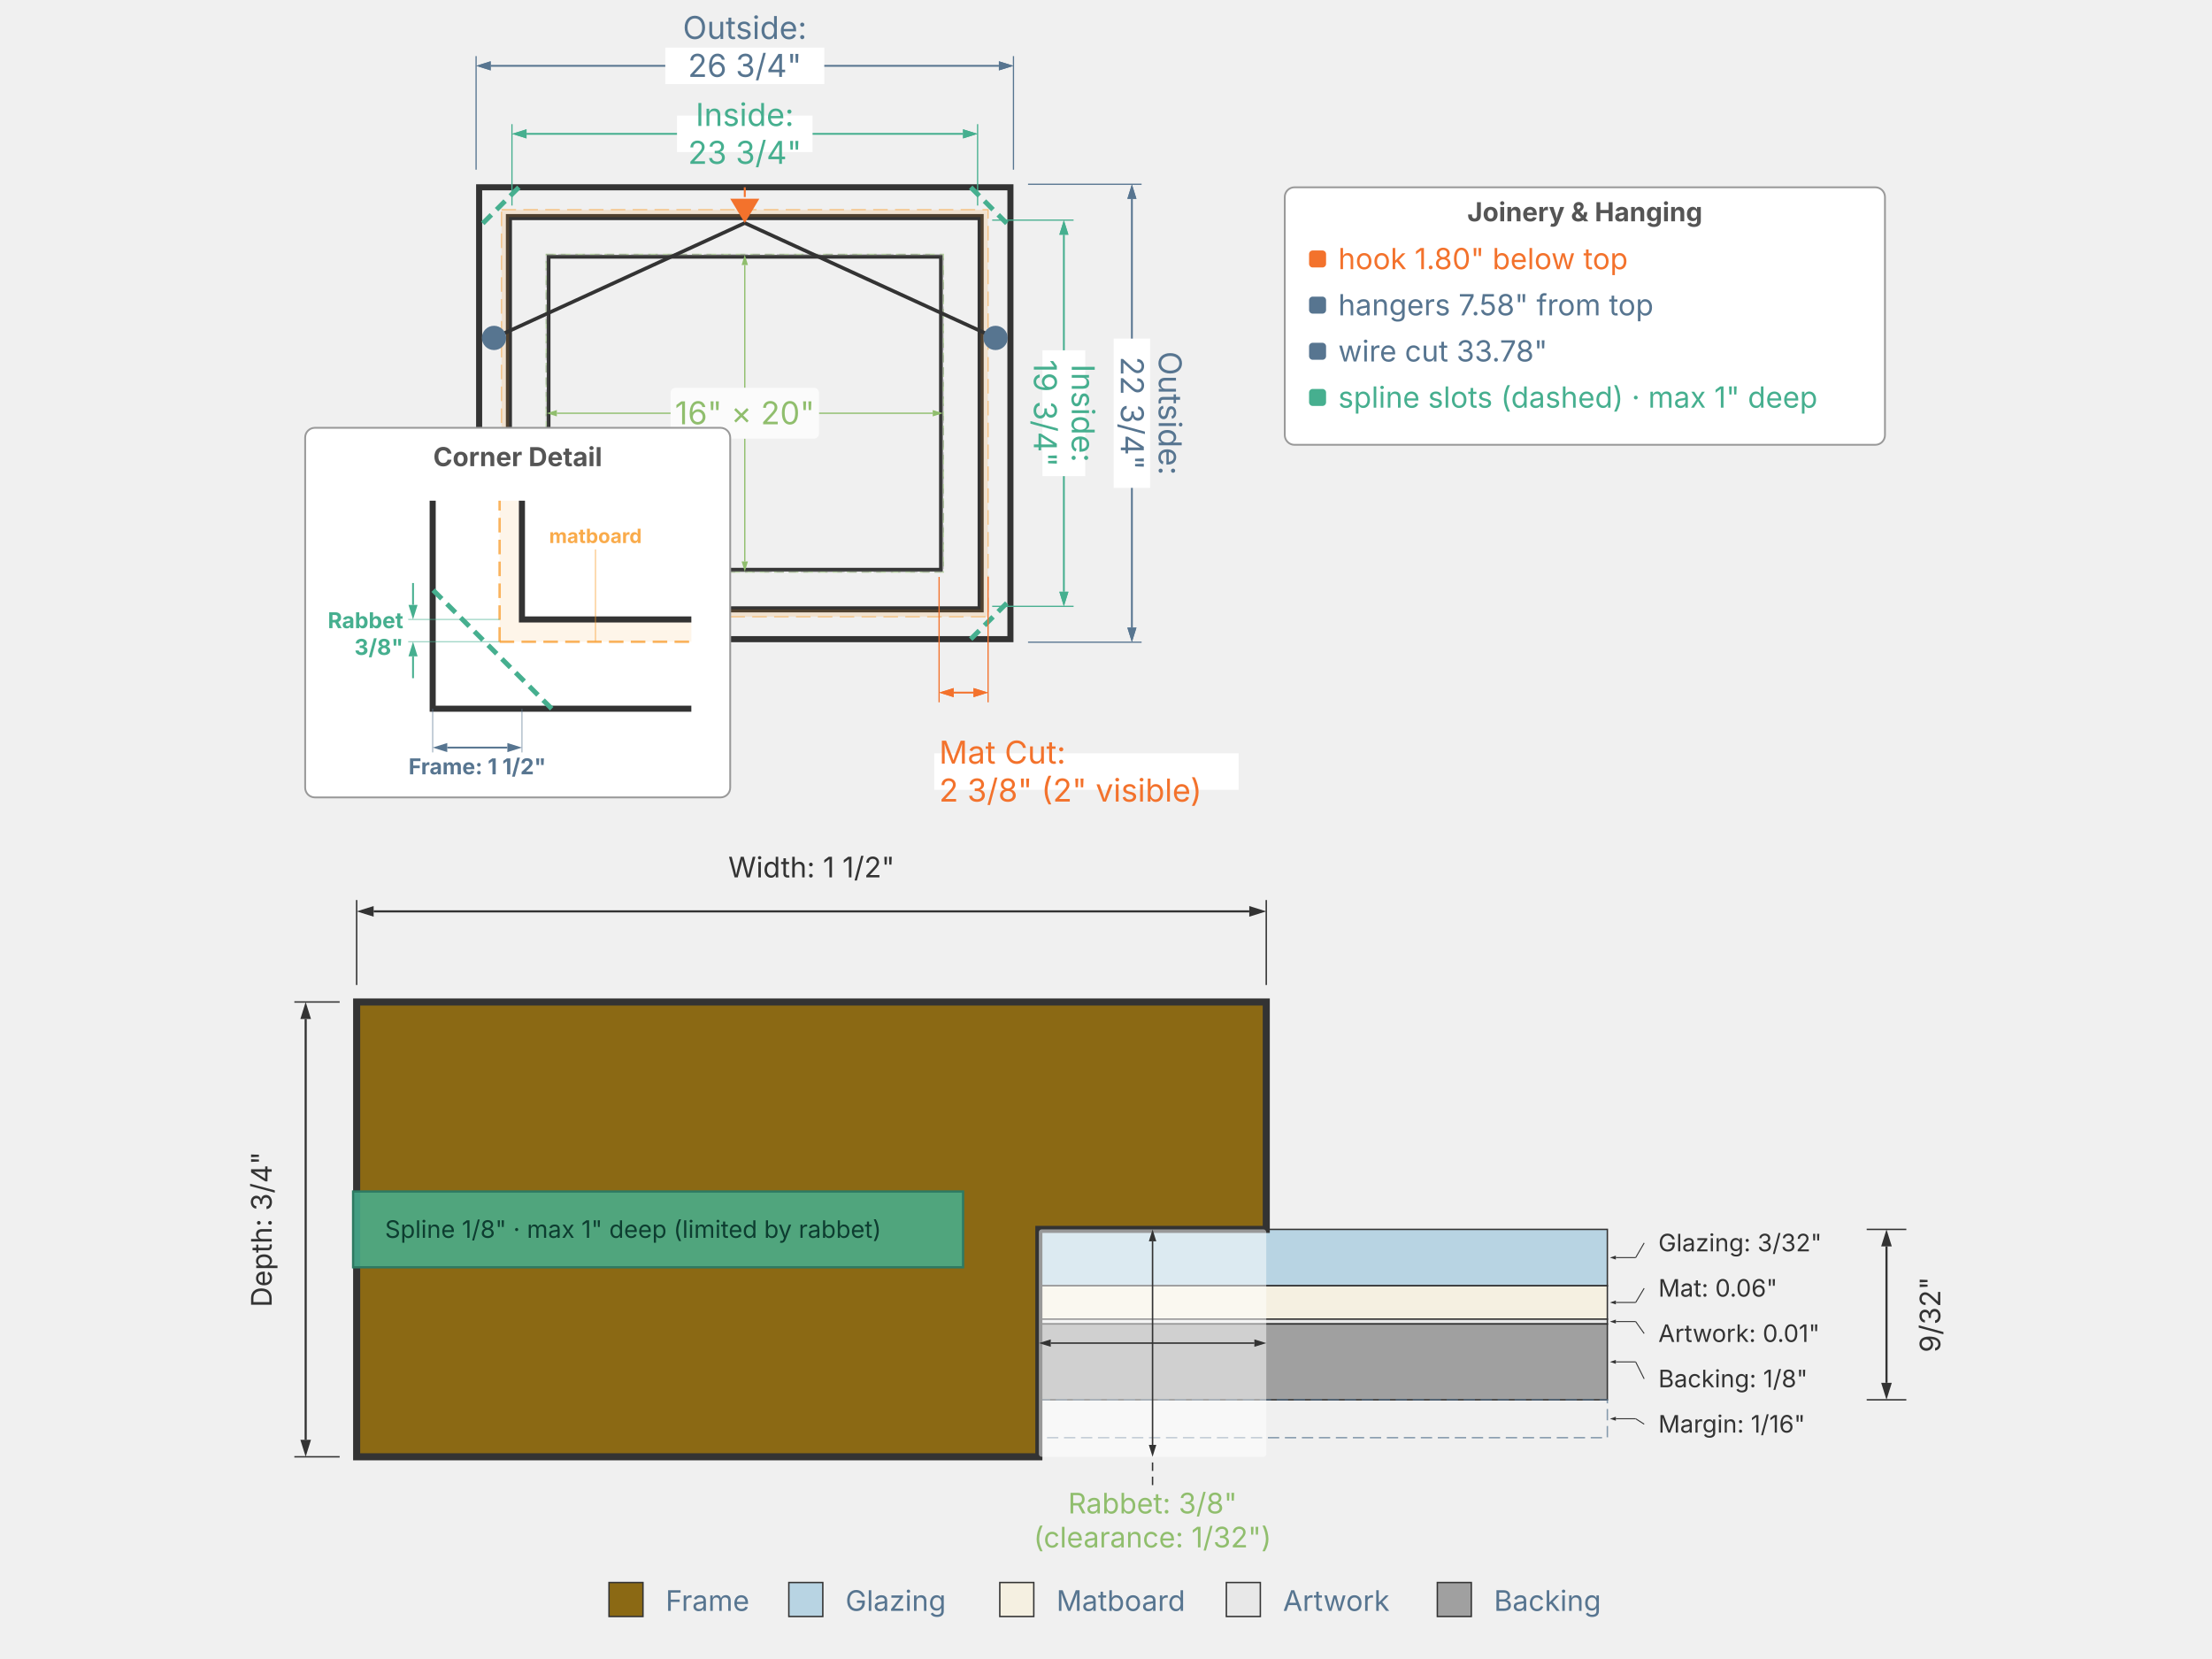
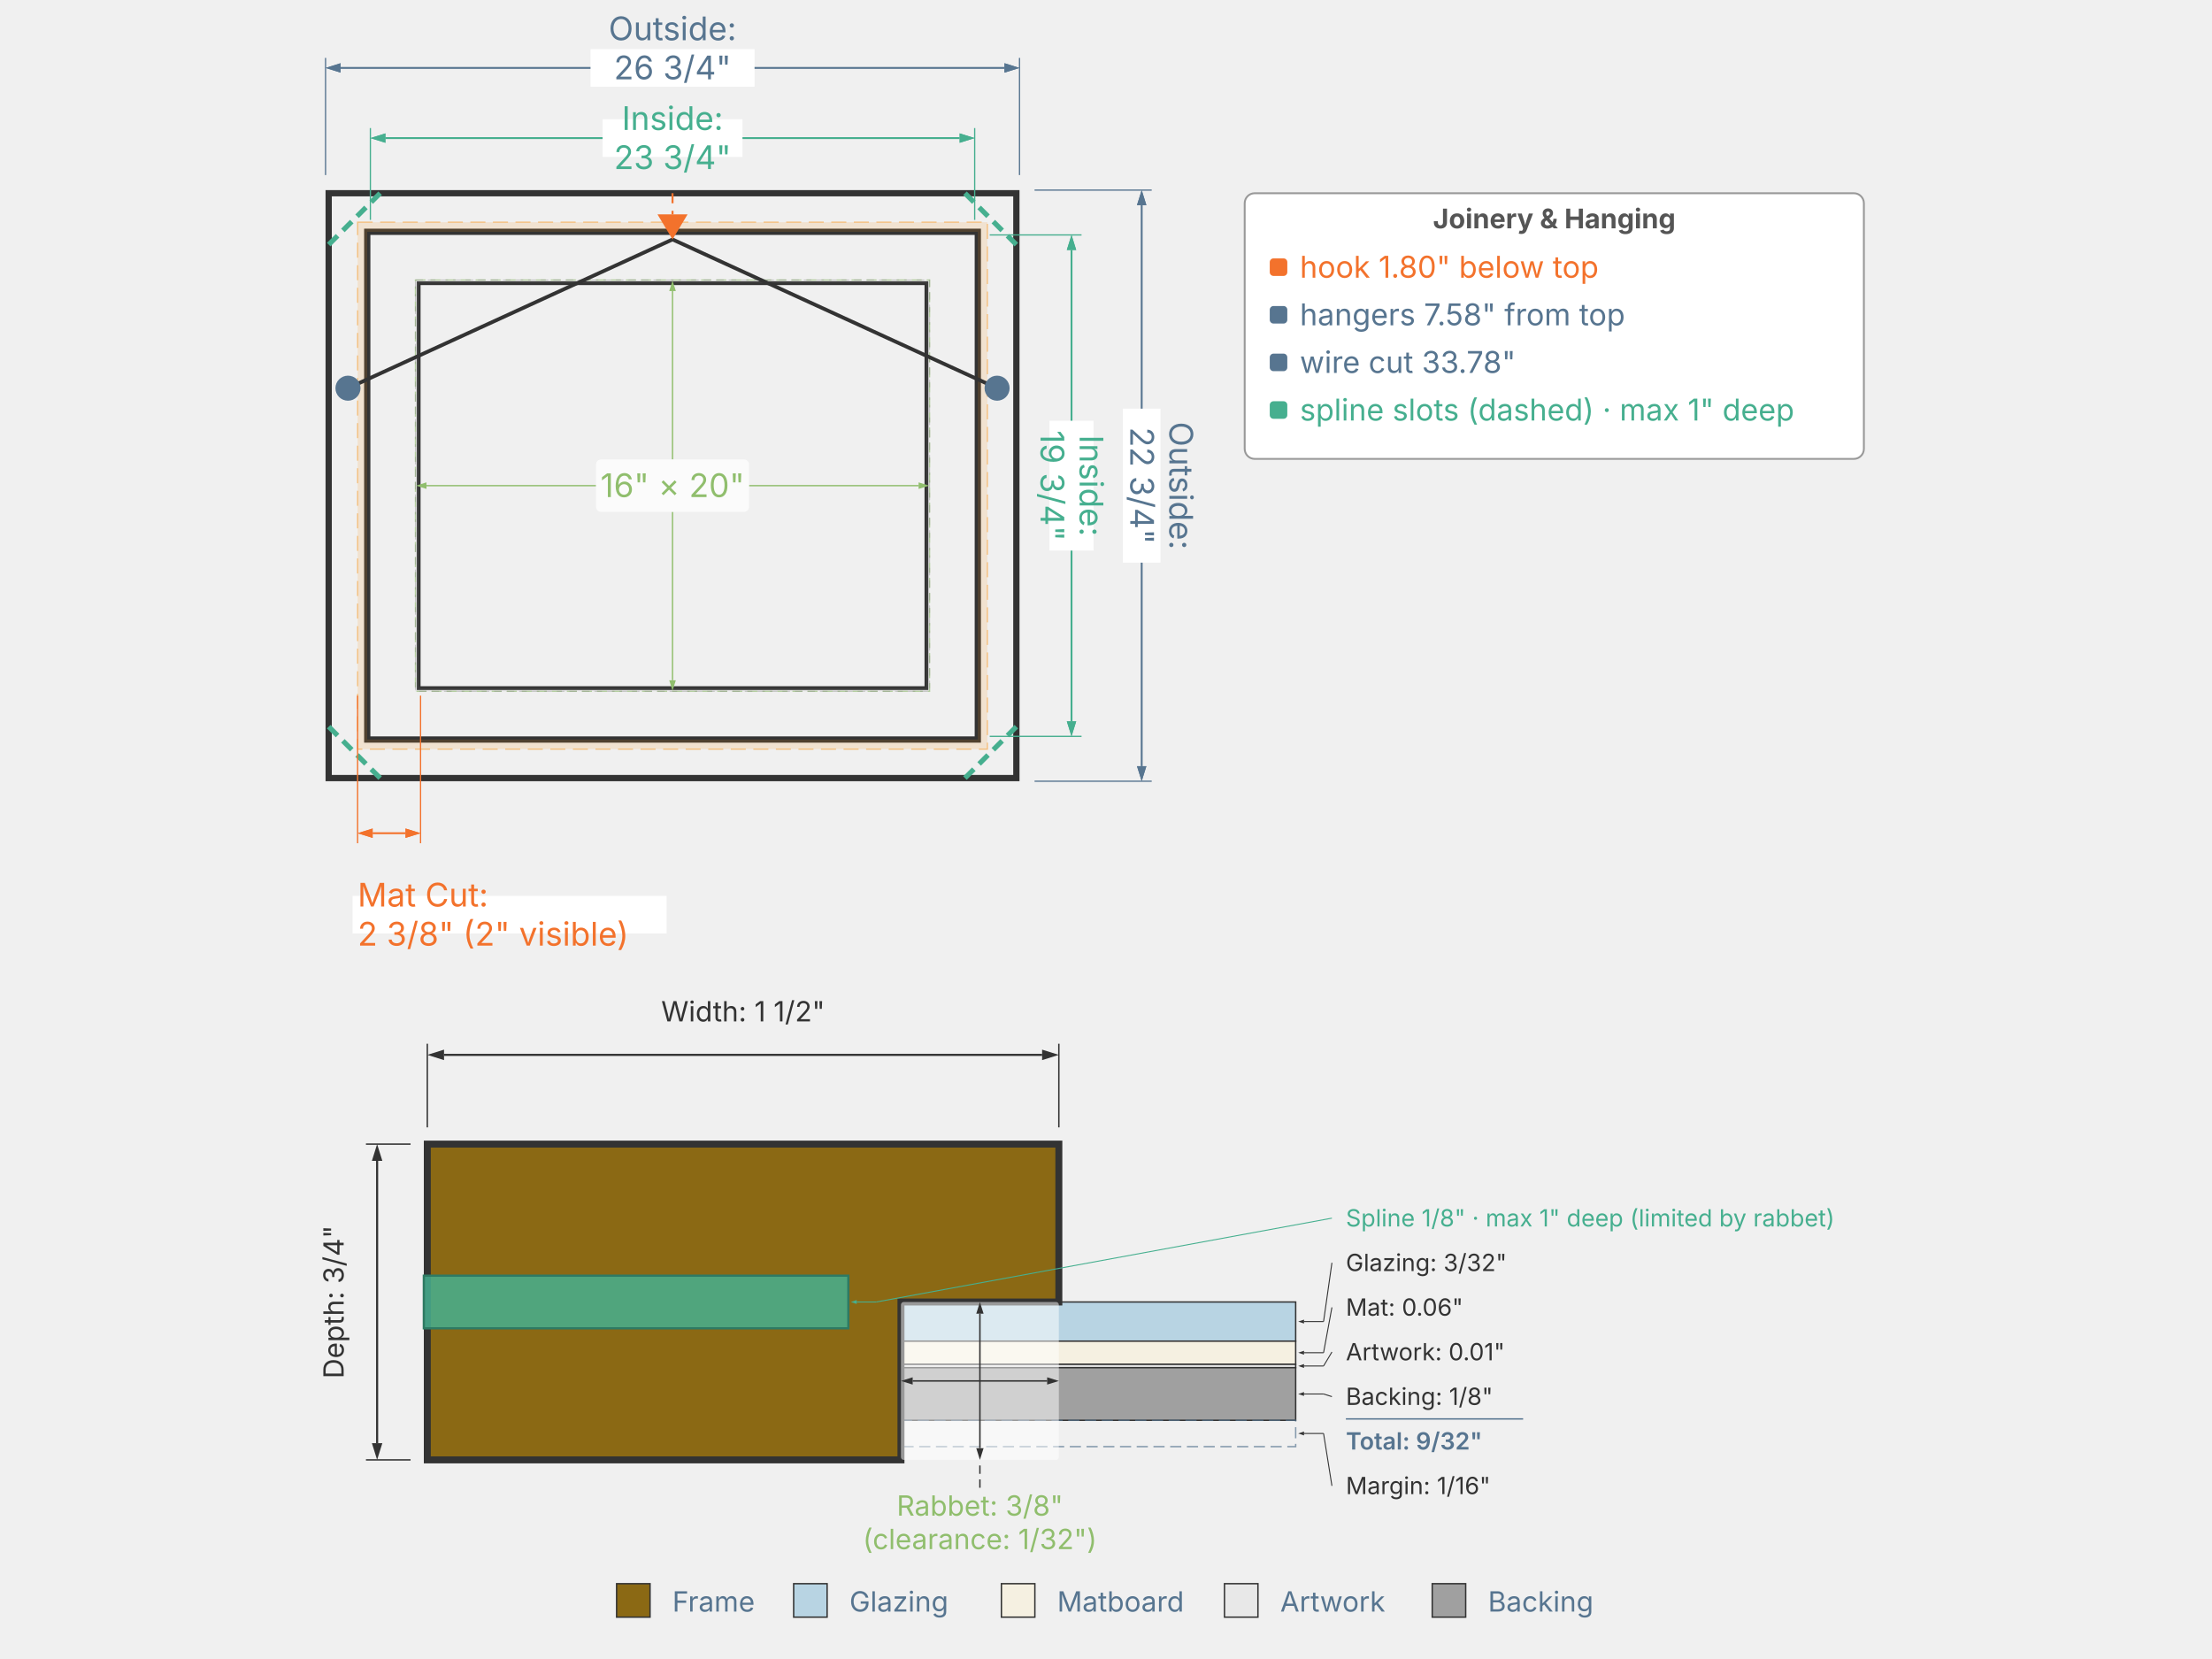
<svg xmlns="http://www.w3.org/2000/svg" viewBox="0 0 800.00 600.00">
-   <g id="plan-view" transform="translate(-82.08, 5.36) scale(0.8786)">
+   <g id="plan-view" transform="translate(-119.33, 5.53) scale(0.9064)">
    <g id="geometry">
-       <rect x="290.65" y="71.00" width="218.70" height="186.00" stroke="#333333" stroke-width="2.5" fill="none" />
-       <rect x="302.91" y="83.26" width="194.18" height="161.47" stroke="#333333" stroke-width="2.5" fill="none" />
-       <rect x="319.26" y="99.62" width="161.47" height="128.77" stroke="#333333" stroke-width="1.5" fill="none" />
-       <rect x="318.24" y="98.59" width="163.52" height="130.81" stroke="#90be6d" stroke-width="0.5" stroke-dasharray="4,2" fill="none" opacity="0.6" />
+       <rect x="262.80" y="71.00" width="274.39" height="233.36" stroke="#333333" stroke-width="2.5" fill="none" />
+       <rect x="278.19" y="86.39" width="243.62" height="202.59" stroke="#333333" stroke-width="2.5" fill="none" />
+       <rect x="298.71" y="106.90" width="202.59" height="161.56" stroke="#333333" stroke-width="1.5" fill="none" />
+       <rect x="297.42" y="105.62" width="205.15" height="164.12" stroke="#90be6d" stroke-width="0.5" stroke-dasharray="4,2" fill="none" opacity="0.6" />
    </g>
    <g id="rabbet-overlap">
-       <path d="M299.85,80.20 h200.31 v167.60 h-200.31 Z M302.91,83.26 v161.47 h194.18 v-161.47 Z" fill="#f8961e" fill-opacity="0.15" fill-rule="evenodd" stroke="none" />
+       <path d="M274.34,82.54 h251.31 v210.28 h-251.31 Z M278.19,86.39 v202.59 h243.62 v-202.59 Z" fill="#f8961e" fill-opacity="0.15" fill-rule="evenodd" stroke="none" />
    </g>
    <g id="content-boundary">
-       <rect x="299.85" y="80.20" width="200.31" height="167.60" stroke="#f8961e" stroke-width="0.5" stroke-dasharray="6,3" fill="none" opacity="0.5" />
+       <rect x="274.34" y="82.54" width="251.31" height="210.28" stroke="#f8961e" stroke-width="0.5" stroke-dasharray="6,3" fill="none" opacity="0.5" />
    </g>
    <g id="mat-overlap">
-       <path d="M318.24,98.59 h163.52 v130.81 h-163.52 Z M319.26,99.62 v128.77 h161.47 v-128.77 Z" fill="#888888" fill-opacity="0.12" fill-rule="evenodd" stroke="none" />
-       <rect x="318.24" y="98.59" width="163.52" height="130.81" fill="none" stroke="#888888" stroke-width="0.40" stroke-dasharray="3,2" stroke-opacity="0.4" />
+       <path d="M297.42,105.62 h205.15 v164.12 h-205.15 Z M298.71,106.90 v161.56 h202.59 v-161.56 Z" fill="#888888" fill-opacity="0.12" fill-rule="evenodd" stroke="none" />
+       <rect x="297.42" y="105.62" width="205.15" height="164.12" fill="none" stroke="#888888" stroke-width="0.40" stroke-dasharray="3,2" stroke-opacity="0.4" />
    </g>
    <g id="hanging-hardware">
-       <polyline points="296.78,133.00 400.00,85.70 503.22,133.00" fill="none" stroke="#333333" stroke-width="1.5" />
-       <circle cx="296.78" cy="133.00" r="5" fill="#577590" />
-       <circle cx="503.22" cy="133.00" r="5" fill="#577590" />
-       <path d="M400.00,85.70 l-6,-10 h12 Z" fill="#f3722c" />
-       <line x1="400.00" y1="71.00" x2="400.00" y2="75.70" stroke="#f3722c" stroke-width="0.8" stroke-dasharray="4,3" />
+       <polyline points="270.50,148.79 400.00,89.44 529.50,148.79" fill="none" stroke="#333333" stroke-width="1.5" />
+       <circle cx="270.50" cy="148.79" r="5" fill="#577590" />
+       <circle cx="529.50" cy="148.79" r="5" fill="#577590" />
+       <path d="M400.00,89.44 l-6,-10 h12 Z" fill="#f3722c" />
+       <line x1="400.00" y1="71.00" x2="400.00" y2="79.44" stroke="#f3722c" stroke-width="0.8" stroke-dasharray="4,3" />
    </g>
    <g id="spline-corners">
-       <line x1="307.00" y1="71.00" x2="290.65" y2="87.35" stroke="#46af8f" stroke-width="2" stroke-dasharray="5,3" />
-       <line x1="493.00" y1="71.00" x2="509.35" y2="87.35" stroke="#46af8f" stroke-width="2" stroke-dasharray="5,3" />
-       <line x1="307.00" y1="257.00" x2="290.65" y2="240.65" stroke="#46af8f" stroke-width="2" stroke-dasharray="5,3" />
-       <line x1="493.00" y1="257.00" x2="509.35" y2="240.65" stroke="#46af8f" stroke-width="2" stroke-dasharray="5,3" />
+       <line x1="283.32" y1="71.00" x2="262.80" y2="91.52" stroke="#46af8f" stroke-width="2" stroke-dasharray="5,3" />
+       <line x1="516.68" y1="71.00" x2="537.20" y2="91.52" stroke="#46af8f" stroke-width="2" stroke-dasharray="5,3" />
+       <line x1="283.32" y1="304.36" x2="262.80" y2="283.84" stroke="#46af8f" stroke-width="2" stroke-dasharray="5,3" />
+       <line x1="516.68" y1="304.36" x2="537.20" y2="283.84" stroke="#46af8f" stroke-width="2" stroke-dasharray="5,3" />
    </g>
    <g id="dimensions">
      <g class="dimension">
-         <line x1="304.16" y1="78.51" x2="304.16" y2="45.00" stroke="#46af8f" stroke-width="0.5" />
-         <line x1="495.84" y1="78.51" x2="495.84" y2="45.00" stroke="#46af8f" stroke-width="0.5" />
-         <polygon points="304.16,49.00 310.16,50.88 310.16,47.12" fill="#46af8f" data-arrow="true" />
-         <line x1="310.16" y1="49.00" x2="489.84" y2="49.00" stroke="#46af8f" stroke-width="0.75" />
-         <polygon points="495.84,49.00 489.84,47.12 489.84,50.88" fill="#46af8f" data-arrow="true" />
+         <line x1="279.44" y1="81.64" x2="279.44" y2="45.00" stroke="#46af8f" stroke-width="0.5" />
+         <line x1="520.56" y1="81.64" x2="520.56" y2="45.00" stroke="#46af8f" stroke-width="0.5" />
+         <polygon points="279.44,49.00 285.44,50.88 285.44,47.12" fill="#46af8f" data-arrow="true" />
+         <line x1="285.44" y1="49.00" x2="514.56" y2="49.00" stroke="#46af8f" stroke-width="0.75" />
+         <polygon points="520.56,49.00 514.56,47.12 514.56,50.88" fill="#46af8f" data-arrow="true" />
        <rect x="372.10" y="41.50" width="55.80" height="15.00" fill="#FFFFFF" stroke="none" />
-         <polygon points="304.16,49.00 310.16,50.88 310.16,47.12" fill="#46af8f" data-arrow="true" />
-         <polygon points="495.84,49.00 489.84,47.12 489.84,50.88" fill="#46af8f" data-arrow="true" />
-       </g>
-       <g class="dimension">
-         <line x1="289.40" y1="63.75" x2="289.40" y2="17.00" stroke="#577590" stroke-width="0.5" />
-         <line x1="510.60" y1="63.75" x2="510.60" y2="17.00" stroke="#577590" stroke-width="0.5" />
-         <polygon points="289.40,21.00 295.40,22.88 295.40,19.12" fill="#577590" data-arrow="true" />
-         <line x1="295.40" y1="21.00" x2="504.60" y2="21.00" stroke="#577590" stroke-width="0.75" />
-         <polygon points="510.60,21.00 504.60,19.12 504.60,22.88" fill="#577590" data-arrow="true" />
+         <polygon points="279.44,49.00 285.44,50.88 285.44,47.12" fill="#46af8f" data-arrow="true" />
+         <polygon points="520.56,49.00 514.56,47.12 514.56,50.88" fill="#46af8f" data-arrow="true" />
+       </g>
+       <g class="dimension">
+         <line x1="261.55" y1="63.75" x2="261.55" y2="17.00" stroke="#577590" stroke-width="0.5" />
+         <line x1="538.45" y1="63.75" x2="538.45" y2="17.00" stroke="#577590" stroke-width="0.5" />
+         <polygon points="261.55,21.00 267.55,22.88 267.55,19.12" fill="#577590" data-arrow="true" />
+         <line x1="267.55" y1="21.00" x2="532.45" y2="21.00" stroke="#577590" stroke-width="0.75" />
+         <polygon points="538.45,21.00 532.45,19.12 532.45,22.88" fill="#577590" data-arrow="true" />
        <rect x="367.28" y="13.50" width="65.44" height="15.00" fill="#FFFFFF" stroke="none" />
-         <polygon points="289.40,21.00 295.40,22.88 295.40,19.12" fill="#577590" data-arrow="true" />
-         <polygon points="510.60,21.00 504.60,19.12 504.60,22.88" fill="#577590" data-arrow="true" />
-       </g>
-       <g class="dimension">
-         <line x1="501.84" y1="84.51" x2="535.35" y2="84.51" stroke="#46af8f" stroke-width="0.5" />
-         <line x1="501.84" y1="243.49" x2="535.35" y2="243.49" stroke="#46af8f" stroke-width="0.5" />
-         <polygon points="531.35,84.51 529.48,90.51 533.23,90.51" fill="#46af8f" data-arrow="true" />
-         <line x1="531.35" y1="90.51" x2="531.35" y2="237.49" stroke="#46af8f" stroke-width="0.75" />
-         <polygon points="531.35,243.49 533.23,237.49 529.48,237.49" fill="#46af8f" data-arrow="true" />
-         <rect x="522.55" y="138.10" width="17.60" height="51.80" fill="#FFFFFF" stroke="none" />
-         <polygon points="531.35,84.51 529.48,90.51 533.23,90.51" fill="#46af8f" data-arrow="true" />
-         <polygon points="531.35,243.49 533.23,237.49 529.48,237.49" fill="#46af8f" data-arrow="true" />
-       </g>
-       <g class="dimension">
-         <line x1="516.60" y1="69.75" x2="563.35" y2="69.75" stroke="#577590" stroke-width="0.5" />
-         <line x1="516.60" y1="258.25" x2="563.35" y2="258.25" stroke="#577590" stroke-width="0.5" />
-         <polygon points="559.35,69.75 557.48,75.75 561.23,75.75" fill="#577590" data-arrow="true" />
-         <line x1="559.35" y1="75.75" x2="559.35" y2="252.25" stroke="#577590" stroke-width="0.75" />
-         <polygon points="559.35,258.25 561.23,252.25 557.48,252.25" fill="#577590" data-arrow="true" />
-         <rect x="551.85" y="133.28" width="15.00" height="61.44" fill="#FFFFFF" stroke="none" />
-         <polygon points="559.35,69.75 557.48,75.75 561.23,75.75" fill="#577590" data-arrow="true" />
-         <polygon points="559.35,258.25 561.23,252.25 557.48,252.25" fill="#577590" data-arrow="true" />
+         <polygon points="261.55,21.00 267.55,22.88 267.55,19.12" fill="#577590" data-arrow="true" />
+         <polygon points="538.45,21.00 532.45,19.12 532.45,22.88" fill="#577590" data-arrow="true" />
+       </g>
+       <g class="dimension">
+         <line x1="526.56" y1="87.64" x2="563.20" y2="87.64" stroke="#46af8f" stroke-width="0.5" />
+         <line x1="526.56" y1="287.72" x2="563.20" y2="287.72" stroke="#46af8f" stroke-width="0.5" />
+         <polygon points="559.20,87.64 557.32,93.64 561.07,93.64" fill="#46af8f" data-arrow="true" />
+         <line x1="559.20" y1="93.64" x2="559.20" y2="281.72" stroke="#46af8f" stroke-width="0.75" />
+         <polygon points="559.20,287.72 561.07,281.72 557.32,281.72" fill="#46af8f" data-arrow="true" />
+         <rect x="550.40" y="161.78" width="17.60" height="51.80" fill="#FFFFFF" stroke="none" />
+         <polygon points="559.20,87.64 557.32,93.64 561.07,93.64" fill="#46af8f" data-arrow="true" />
+         <polygon points="559.20,287.72 561.07,281.72 557.32,281.72" fill="#46af8f" data-arrow="true" />
+       </g>
+       <g class="dimension">
+         <line x1="544.45" y1="69.75" x2="591.20" y2="69.75" stroke="#577590" stroke-width="0.5" />
+         <line x1="544.45" y1="305.61" x2="591.20" y2="305.61" stroke="#577590" stroke-width="0.5" />
+         <polygon points="587.20,69.75 585.32,75.75 589.07,75.75" fill="#577590" data-arrow="true" />
+         <line x1="587.20" y1="75.75" x2="587.20" y2="299.61" stroke="#577590" stroke-width="0.75" />
+         <polygon points="587.20,305.61 589.07,299.61 585.32,299.61" fill="#577590" data-arrow="true" />
+         <rect x="579.70" y="156.96" width="15.00" height="61.44" fill="#FFFFFF" stroke="none" />
+         <polygon points="587.20,69.75 585.32,75.75 589.07,75.75" fill="#577590" data-arrow="true" />
+         <polygon points="587.20,305.61 589.07,299.61 585.32,299.61" fill="#577590" data-arrow="true" />
      </g>
      <text transform="translate(400.00, 45.75)" fill="#46af8f" font-family="Inter, system-ui, -apple-system, sans-serif" font-size="13px" text-anchor="middle">Inside:</text>
      <text transform="translate(400.00, 61.35)" fill="#46af8f" font-family="Inter, system-ui, -apple-system, sans-serif" font-size="13px" text-anchor="middle">23 3/4"</text>
      <text transform="translate(400.00, 9.95)" fill="#577590" font-family="Inter, system-ui, -apple-system, sans-serif" font-size="13px" text-anchor="middle">Outside:</text>
      <text transform="translate(400.00, 25.55)" fill="#577590" font-family="Inter, system-ui, -apple-system, sans-serif" font-size="13px" text-anchor="middle">26 3/4"</text>
-       <text transform="rotate(90 539.15 164.00)" x="539.15" y="168.55" fill="#46af8f" font-family="Inter, system-ui, -apple-system, sans-serif" font-size="13px" text-anchor="middle">Inside:</text>
-       <text transform="rotate(90 523.55 164.00)" x="523.55" y="168.55" fill="#46af8f" font-family="Inter, system-ui, -apple-system, sans-serif" font-size="13px" text-anchor="middle">19 3/4"</text>
-       <text transform="rotate(90 574.95 164.00)" x="574.95" y="168.55" fill="#577590" font-family="Inter, system-ui, -apple-system, sans-serif" font-size="13px" text-anchor="middle">Outside:</text>
-       <text transform="rotate(90 559.35 164.00)" x="559.35" y="168.55" fill="#577590" font-family="Inter, system-ui, -apple-system, sans-serif" font-size="13px" text-anchor="middle">22 3/4"</text>
+       <text transform="rotate(90 567.00 187.68)" x="567.00" y="192.23" fill="#46af8f" font-family="Inter, system-ui, -apple-system, sans-serif" font-size="13px" text-anchor="middle">Inside:</text>
+       <text transform="rotate(90 551.40 187.68)" x="551.40" y="192.23" fill="#46af8f" font-family="Inter, system-ui, -apple-system, sans-serif" font-size="13px" text-anchor="middle">19 3/4"</text>
+       <text transform="rotate(90 602.80 187.68)" x="602.80" y="192.23" fill="#577590" font-family="Inter, system-ui, -apple-system, sans-serif" font-size="13px" text-anchor="middle">Outside:</text>
+       <text transform="rotate(90 587.20 187.68)" x="587.20" y="192.23" fill="#577590" font-family="Inter, system-ui, -apple-system, sans-serif" font-size="13px" text-anchor="middle">22 3/4"</text>
    </g>
    <g id="artwork-indicator">
-       <polygon points="318.44,164.00 322.64,165.31 322.64,162.69" fill="#90be6d" data-arrow="true" />
-       <line x1="322.64" y1="164.00" x2="369.48" y2="164.00" stroke="#90be6d" stroke-width="0.525" />
-       <line x1="430.52" y1="164.00" x2="477.36" y2="164.00" stroke="#90be6d" stroke-width="0.525" />
-       <polygon points="481.56,164.00 477.36,162.69 477.36,165.31" fill="#90be6d" data-arrow="true" />
-       <polygon points="400.00,98.79 398.69,102.99 401.31,102.99" fill="#90be6d" data-arrow="true" />
-       <line x1="400.00" y1="102.99" x2="400.00" y2="153.55" stroke="#90be6d" stroke-width="0.525" />
-       <line x1="400.00" y1="174.45" x2="400.00" y2="225.01" stroke="#90be6d" stroke-width="0.525" />
-       <polygon points="400.00,229.21 401.31,225.01 398.69,225.01" fill="#90be6d" data-arrow="true" />
-       <rect x="369.48" y="153.55" width="61.04" height="20.90" fill="#FFFFFF" fill-opacity="0.75" stroke="none" rx="2" />
-       <text transform="translate(400.00, 168.55)" fill="#90be6d" font-family="Inter, system-ui, -apple-system, sans-serif" font-size="13.00px" text-anchor="middle">16" × 20"</text>
+       <polygon points="297.62,187.68 301.82,188.99 301.82,186.37" fill="#90be6d" data-arrow="true" />
+       <line x1="301.82" y1="187.68" x2="369.48" y2="187.68" stroke="#90be6d" stroke-width="0.525" />
+       <line x1="430.52" y1="187.68" x2="498.18" y2="187.68" stroke="#90be6d" stroke-width="0.525" />
+       <polygon points="502.38,187.68 498.18,186.37 498.18,188.99" fill="#90be6d" data-arrow="true" />
+       <polygon points="400.00,105.82 398.69,110.02 401.31,110.02" fill="#90be6d" data-arrow="true" />
+       <line x1="400.00" y1="110.02" x2="400.00" y2="177.23" stroke="#90be6d" stroke-width="0.525" />
+       <line x1="400.00" y1="198.13" x2="400.00" y2="265.34" stroke="#90be6d" stroke-width="0.525" />
+       <polygon points="400.00,269.54 401.31,265.34 398.69,265.34" fill="#90be6d" data-arrow="true" />
+       <rect x="369.48" y="177.23" width="61.04" height="20.90" fill="#FFFFFF" fill-opacity="0.75" stroke="none" rx="2" />
+       <text transform="translate(400.00, 192.23)" fill="#90be6d" font-family="Inter, system-ui, -apple-system, sans-serif" font-size="13.00px" text-anchor="middle">16" × 20"</text>
    </g>
    <g id="mat-cut-geom">
      <g class="dimension">
-         <line x1="479.99" y1="231.38" x2="479.99" y2="283.00" stroke="#f3722c" stroke-width="0.5" />
-         <line x1="500.15" y1="231.38" x2="500.15" y2="283.00" stroke="#f3722c" stroke-width="0.5" />
-         <polygon points="479.99,279.00 485.99,280.88 485.99,277.12" fill="#f3722c" data-arrow="true" />
-         <line x1="485.99" y1="279.00" x2="494.15" y2="279.00" stroke="#f3722c" stroke-width="0.75" />
-         <polygon points="500.15,279.00 494.15,277.12 494.15,280.88" fill="#f3722c" data-arrow="true" />
-         <rect x="477.99" y="304.00" width="125.30" height="15.00" fill="#FFFFFF" stroke="none" />
-         <polygon points="479.99,279.00 485.99,280.88 485.99,277.12" fill="#f3722c" data-arrow="true" />
-         <polygon points="500.15,279.00 494.15,277.12 494.15,280.88" fill="#f3722c" data-arrow="true" />
-       </g>
-     </g>
-     <g id="corner-detail">
-       <defs>
-         <clipPath id="corner-detail-clip">
-           <rect x="223.04" y="194.00" width="166.96" height="124.14" />
-         </clipPath>
-       </defs>
-       <rect x="219.04" y="170.00" width="174.96" height="152.14" fill="#FFFFFF" stroke="#999" stroke-width="0.75" rx="4" />
-       <text transform="translate(306.52, 185.80)" fill="#555" font-family="Inter, system-ui, -apple-system, sans-serif" font-size="10.8" font-weight="bold" text-anchor="middle">Corner Detail</text>
-       <g clip-path="url(#corner-detail-clip)">
-         <path d="M299.08,200.00 V258.07 H378.00 V248.89 H308.27 V200.00 H299.08 Z" fill="#f8961e" fill-opacity="0.10" stroke="none" />
-         <line x1="299.08" y1="258.07" x2="378.00" y2="258.07" stroke="#f8961e" stroke-width="1" stroke-dasharray="6,3" opacity="0.7" />
-         <line x1="299.08" y1="258.07" x2="299.08" y2="200.00" stroke="#f8961e" stroke-width="1" stroke-dasharray="6,3" opacity="0.7" />
-         <polyline points="271.53,200.00 271.53,285.63 378.00,285.63" fill="none" stroke="#333333" stroke-width="2.5" stroke-linejoin="miter" />
-         <polyline points="308.27,200.00 308.27,248.89 378.00,248.89" fill="none" stroke="#333333" stroke-width="2.5" stroke-linejoin="miter" />
-         <line x1="320.52" y1="285.63" x2="271.53" y2="236.64" stroke="#46af8f" stroke-width="2" stroke-dasharray="5,3" />
-       </g>
-       <defs>
-         <clipPath id="corner-detail-annot-clip">
-           <rect x="221.04" y="172.00" width="170.96" height="148.14" />
-         </clipPath>
-       </defs>
-       <g clip-path="url(#corner-detail-annot-clip)">
-         <line x1="271.53" y1="285.63" x2="271.53" y2="303.63" stroke="#577590" stroke-width="0.5" opacity="0.5" />
-         <line x1="308.27" y1="285.63" x2="308.27" y2="303.63" stroke="#577590" stroke-width="0.5" opacity="0.5" />
-         <polygon points="271.53,301.63 277.53,303.50 277.53,299.75" fill="#577590" data-arrow="true" />
-         <line x1="277.53" y1="301.63" x2="302.27" y2="301.63" stroke="#577590" stroke-width="0.75" />
-         <polygon points="308.27,301.63 302.27,299.75 302.27,303.50" fill="#577590" data-arrow="true" />
-         <text transform="translate(289.90, 312.63)" font-family="Inter, system-ui, -apple-system, sans-serif" font-size="9.0px" fill="#577590" font-weight="bold" text-anchor="middle">Frame: 1 1/2"</text>
-         <line x1="299.08" y1="248.89" x2="261.44" y2="248.89" stroke="#46af8f" stroke-width="0.5" opacity="0.5" />
-         <line x1="299.08" y1="258.07" x2="261.44" y2="258.07" stroke="#46af8f" stroke-width="0.5" opacity="0.5" />
-         <line x1="263.44" y1="233.89" x2="263.44" y2="242.89" stroke="#46af8f" stroke-width="0.75" />
-         <polygon points="263.44,248.89 265.32,242.89 261.57,242.89" fill="#46af8f" data-arrow="true" />
-         <line x1="263.44" y1="273.07" x2="263.44" y2="264.07" stroke="#46af8f" stroke-width="0.75" />
-         <polygon points="263.44,258.07 261.57,264.07 265.32,264.07" fill="#46af8f" data-arrow="true" />
-         <text transform="translate(259.44, 252.48)" font-family="Inter, system-ui, -apple-system, sans-serif" font-size="9.0px" fill="#46af8f" text-anchor="end" font-weight="bold">Rabbet</text>
-         <text transform="translate(259.44, 263.48)" font-family="Inter, system-ui, -apple-system, sans-serif" font-size="9.0px" fill="#46af8f" text-anchor="end" font-weight="bold">3/8"</text>
-         <line x1="338.54" y1="258.07" x2="338.54" y2="218.64" stroke="#f8961e" stroke-width="0.5" opacity="0.5" />
-         <rect x="316.94" y="210.35" width="43.21" height="9.72" fill="#FFFFFF" stroke="none" rx="1" />
-         <text transform="translate(338.54, 217.42)" fill="#f8961e" font-family="Inter, system-ui, -apple-system, sans-serif" font-size="8.1" text-anchor="middle" font-weight="bold" opacity="0.8">matboard</text>
+         <line x1="274.34" y1="271.46" x2="274.34" y2="330.36" stroke="#f3722c" stroke-width="0.5" />
+         <line x1="299.46" y1="271.46" x2="299.46" y2="330.36" stroke="#f3722c" stroke-width="0.5" />
+         <polygon points="274.34,326.36 280.34,328.23 280.34,324.48" fill="#f3722c" data-arrow="true" />
+         <line x1="280.34" y1="326.36" x2="293.46" y2="326.36" stroke="#f3722c" stroke-width="0.75" />
+         <polygon points="299.46,326.36 293.46,324.48 293.46,328.23" fill="#f3722c" data-arrow="true" />
+         <rect x="272.34" y="351.36" width="125.30" height="15.00" fill="#FFFFFF" stroke="none" />
+         <polygon points="274.34,326.36 280.34,328.23 280.34,324.48" fill="#f3722c" data-arrow="true" />
+         <polygon points="299.46,326.36 293.46,324.48 293.46,328.23" fill="#f3722c" data-arrow="true" />
      </g>
    </g>
    <g id="mat-cut-labels">
-       <text transform="translate(479.99, 308.25)" fill="#f3722c" font-family="Inter, system-ui, -apple-system, sans-serif" font-size="13px" text-anchor="start">Mat Cut:</text>
-       <text transform="translate(479.99, 323.85)" fill="#f3722c" font-family="Inter, system-ui, -apple-system, sans-serif" font-size="13px" text-anchor="start">2 3/8" (2" visible)</text>
+       <text transform="translate(274.34, 355.61)" fill="#f3722c" font-family="Inter, system-ui, -apple-system, sans-serif" font-size="13px" text-anchor="start">Mat Cut:</text>
+       <text transform="translate(274.34, 371.21)" fill="#f3722c" font-family="Inter, system-ui, -apple-system, sans-serif" font-size="13px" text-anchor="start">2 3/8" (2" visible)</text>
    </g>
    <g id="overlay-card">
-       <rect x="622.28" y="71.00" width="247.06" height="106.00" fill="#FFFFFF" stroke="#999" stroke-width="0.75" rx="4" />
-       <text transform="translate(745.81, 85.00)" fill="#555" font-family="Inter, system-ui, -apple-system, sans-serif" font-size="10.8" font-weight="bold" text-anchor="middle">Joinery &amp; Hanging</text>
-       <rect x="632.28" y="97.00" width="7" height="7" rx="1.5" fill="#f3722c" />
-       <text transform="translate(644.28, 104.70)" fill="#f3722c" font-family="Inter, system-ui, -apple-system, sans-serif" font-size="12px" text-anchor="start">hook 1.80" below top</text>
-       <rect x="632.28" y="116.00" width="7" height="7" rx="1.5" fill="#577590" />
-       <text transform="translate(644.28, 123.70)" fill="#577590" font-family="Inter, system-ui, -apple-system, sans-serif" font-size="12px" text-anchor="start">hangers 7.58" from top</text>
-       <rect x="632.28" y="135.00" width="7" height="7" rx="1.5" fill="#577590" />
-       <text transform="translate(644.28, 142.70)" fill="#577590" font-family="Inter, system-ui, -apple-system, sans-serif" font-size="12px" text-anchor="start">wire cut 33.78"</text>
-       <rect x="632.28" y="154.00" width="7" height="7" rx="1.5" fill="#46af8f" />
-       <text transform="translate(644.28, 161.70)" fill="#46af8f" font-family="Inter, system-ui, -apple-system, sans-serif" font-size="12px" text-anchor="start">spline slots (dashed) · max 1" deep</text>
+       <rect x="628.30" y="71.00" width="247.06" height="106.00" fill="#FFFFFF" stroke="#999" stroke-width="0.75" rx="4" />
+       <text transform="translate(751.83, 85.00)" fill="#555" font-family="Inter, system-ui, -apple-system, sans-serif" font-size="10.8" font-weight="bold" text-anchor="middle">Joinery &amp; Hanging</text>
+       <rect x="638.30" y="97.00" width="7" height="7" rx="1.5" fill="#f3722c" />
+       <text transform="translate(650.30, 104.70)" fill="#f3722c" font-family="Inter, system-ui, -apple-system, sans-serif" font-size="12px" text-anchor="start">hook 1.80" below top</text>
+       <rect x="638.30" y="116.00" width="7" height="7" rx="1.5" fill="#577590" />
+       <text transform="translate(650.30, 123.70)" fill="#577590" font-family="Inter, system-ui, -apple-system, sans-serif" font-size="12px" text-anchor="start">hangers 7.58" from top</text>
+       <rect x="638.30" y="135.00" width="7" height="7" rx="1.5" fill="#577590" />
+       <text transform="translate(650.30, 142.70)" fill="#577590" font-family="Inter, system-ui, -apple-system, sans-serif" font-size="12px" text-anchor="start">wire cut 33.78"</text>
+       <rect x="638.30" y="154.00" width="7" height="7" rx="1.5" fill="#46af8f" />
+       <text transform="translate(650.30, 161.70)" fill="#46af8f" font-family="Inter, system-ui, -apple-system, sans-serif" font-size="12px" text-anchor="start">spline slots (dashed) · max 1" deep</text>
    </g>
  </g>
-   <g id="section-view" transform="translate(-9.68, 310.15) scale(1.0242)">
-     <g id="section-content" transform="translate(2.50, 0)">
+   <g id="section-view" transform="translate(-3.41, 362.35) scale(1.0085)">
+     <g id="section-content" transform="translate(-64.39, 0)">
      <g id="section-geometry">
-         <rect x="373.79" y="131.30" width="200.75" height="19.91" stroke="#333333" stroke-width="0.5" fill="#B8D4E3" />
-         <rect x="373.79" y="151.21" width="200.75" height="11.78" stroke="#333333" stroke-width="0.5" fill="#F5F0E1" />
-         <rect x="373.79" y="162.99" width="200.75" height="1.71" stroke="#333333" stroke-width="0.5" fill="#E8E8E8" />
-         <rect x="373.79" y="164.70" width="200.75" height="26.77" stroke="#333333" stroke-width="0.5" fill="#A0A0A0" />
-         <rect x="373.79" y="191.47" width="200.75" height="13.38" stroke="#577590" stroke-width="0.5" stroke-dasharray="4,2" fill="none" opacity="0.7" />
-         <polygon points="132.89,51.00 454.09,51.00 454.09,131.30 373.79,131.30 373.79,211.60 132.89,211.60" stroke="#333333" stroke-width="2.5" fill="#8B6914" />
+         <rect x="390.87" y="107.62" width="141.55" height="14.04" stroke="#333333" stroke-width="0.5" fill="#B8D4E3" />
+         <rect x="390.87" y="121.66" width="141.55" height="8.30" stroke="#333333" stroke-width="0.5" fill="#F5F0E1" />
+         <rect x="390.87" y="129.97" width="141.55" height="1.21" stroke="#333333" stroke-width="0.5" fill="#E8E8E8" />
+         <rect x="390.87" y="131.17" width="141.55" height="18.87" stroke="#333333" stroke-width="0.5" fill="#A0A0A0" />
+         <rect x="390.87" y="150.05" width="141.55" height="9.44" stroke="#577590" stroke-width="0.5" stroke-dasharray="4,2" fill="none" opacity="0.7" />
+         <polygon points="221.01,51.00 447.49,51.00 447.49,107.62 390.87,107.62 390.87,164.24 221.01,164.24" stroke="#333333" stroke-width="2.5" fill="#8B6914" />
        <g id="spline-slots">
-           <path d="M131.64,117.92 L347.03,117.92 L347.03,144.68 L131.64,144.68 Z" fill="#46af8f" fill-opacity="0.85" stroke="#2e7a63" stroke-width="0.8" />
-           <text transform="translate(142.89, 134.28)" fill="#0d3d30" font-family="Inter, system-ui, -apple-system, sans-serif" font-size="8.5px" text-anchor="start">Spline 1/8" · max 1" deep (limited by rabbet)</text>
+           <path d="M219.76,98.18 L372.00,98.18 L372.00,117.06 L219.76,117.06 Z" fill="#46af8f" fill-opacity="0.85" stroke="#2e7a63" stroke-width="0.8" />
        </g>
      </g>
      <g id="section-dimensions">
-         <line x1="126.89" y1="51.00" x2="110.89" y2="51.00" stroke="#333333" stroke-width="0.5" />
-         <line x1="126.89" y1="211.60" x2="110.89" y2="211.60" stroke="#333333" stroke-width="0.5" />
-         <polygon points="114.89,51.00 113.02,57.00 116.77,57.00" fill="#333333" data-arrow="true" />
-         <line x1="114.89" y1="57.00" x2="114.89" y2="205.60" stroke="#333333" stroke-width="0.75" />
-         <polygon points="114.89,211.60 116.77,205.60 113.02,205.60" fill="#333333" data-arrow="true" />
-         <text x="102.89" y="131.30" fill="#333333" font-family="Inter, system-ui, -apple-system, sans-serif" font-size="10px" text-anchor="middle" transform="rotate(-90 102.89 131.30)">Depth: 3/4"</text>
-         <line x1="132.89" y1="45.00" x2="132.89" y2="15.00" stroke="#333333" stroke-width="0.5" />
-         <line x1="454.09" y1="45.00" x2="454.09" y2="15.00" stroke="#333333" stroke-width="0.5" />
-         <polygon points="132.89,19.00 138.89,20.88 138.89,17.12" fill="#333333" data-arrow="true" />
-         <line x1="138.89" y1="19.00" x2="448.09" y2="19.00" stroke="#333333" stroke-width="0.75" />
-         <polygon points="454.09,19.00 448.09,17.12 448.09,20.88" fill="#333333" data-arrow="true" />
-         <text transform="translate(293.49, 7.00)" fill="#333333" font-family="Inter, system-ui, -apple-system, sans-serif" font-size="10px" text-anchor="middle">Width: 1 1/2"</text>
-         <rect x="373.79" y="131.30" width="80.30" height="80.30" fill="#FFFFFF" fill-opacity="0.5" stroke="none" rx="1" />
-         <polygon points="373.79,171.45 377.99,172.76 377.99,170.14" fill="#333333" data-arrow="true" />
-         <line x1="377.99" y1="171.45" x2="449.89" y2="171.45" stroke="#333333" stroke-width="0.525" />
-         <polygon points="454.09,171.45 449.89,170.14 449.89,172.76" fill="#333333" data-arrow="true" />
-         <polygon points="413.94,131.30 412.63,135.50 415.26,135.50" fill="#333333" data-arrow="true" />
-         <line x1="413.94" y1="135.50" x2="413.94" y2="207.40" stroke="#333333" stroke-width="0.525" />
-         <polygon points="413.94,211.60 415.26,207.40 412.63,207.40" fill="#333333" data-arrow="true" />
-         <polygon points="575.44,141.26 577.54,141.96 577.54,140.56" fill="#333333" data-arrow="true" />
-         <line x1="577.54" y1="141.26" x2="584.54" y2="141.26" stroke="#333333" stroke-width="0.35" />
-         <line x1="584.54" y1="141.26" x2="587.54" y2="136.08" stroke="#333333" stroke-width="0.35" />
-         <text transform="translate(592.54, 139.05)" fill="#333333" font-family="Inter, system-ui, -apple-system, sans-serif" font-size="8.5px">Glazing: 3/32"</text>
-         <polygon points="575.44,157.10 577.54,157.80 577.54,156.40" fill="#333333" data-arrow="true" />
-         <line x1="577.54" y1="157.10" x2="584.54" y2="157.10" stroke="#333333" stroke-width="0.35" />
-         <line x1="584.54" y1="157.10" x2="587.54" y2="152.08" stroke="#333333" stroke-width="0.35" />
-         <text transform="translate(592.54, 155.05)" fill="#333333" font-family="Inter, system-ui, -apple-system, sans-serif" font-size="8.5px">Mat: 0.06"</text>
-         <polygon points="575.44,163.85 577.54,164.55 577.54,163.15" fill="#333333" data-arrow="true" />
-         <line x1="577.54" y1="163.85" x2="584.54" y2="163.85" stroke="#333333" stroke-width="0.35" />
-         <line x1="584.54" y1="163.85" x2="587.54" y2="168.08" stroke="#333333" stroke-width="0.35" />
-         <text transform="translate(592.54, 171.05)" fill="#333333" font-family="Inter, system-ui, -apple-system, sans-serif" font-size="8.5px">Artwork: 0.01"</text>
-         <polygon points="575.44,178.09 577.54,178.79 577.54,177.39" fill="#333333" data-arrow="true" />
-         <line x1="577.54" y1="178.09" x2="584.54" y2="178.09" stroke="#333333" stroke-width="0.35" />
-         <line x1="584.54" y1="178.09" x2="587.54" y2="184.08" stroke="#333333" stroke-width="0.35" />
-         <text transform="translate(592.54, 187.05)" fill="#333333" font-family="Inter, system-ui, -apple-system, sans-serif" font-size="8.5px">Backing: 1/8"</text>
-         <polygon points="575.44,198.16 577.54,198.86 577.54,197.46" fill="#333333" data-arrow="true" />
-         <line x1="577.54" y1="198.16" x2="584.54" y2="198.16" stroke="#333333" stroke-width="0.35" />
-         <line x1="584.54" y1="198.16" x2="587.54" y2="200.08" stroke="#333333" stroke-width="0.35" />
-         <text transform="translate(592.54, 203.05)" fill="#333333" font-family="Inter, system-ui, -apple-system, sans-serif" font-size="8.5px">Margin: 1/16"</text>
-         <line x1="666.11" y1="131.30" x2="680.11" y2="131.30" stroke="#333333" stroke-width="0.5" />
-         <line x1="666.11" y1="191.47" x2="680.11" y2="191.47" stroke="#333333" stroke-width="0.5" />
-         <polygon points="673.11,131.30 671.23,137.30 674.98,137.30" fill="#333333" data-arrow="true" />
-         <line x1="673.11" y1="137.30" x2="673.11" y2="185.47" stroke="#333333" stroke-width="0.75" />
-         <polygon points="673.11,191.47 674.98,185.47 671.23,185.47" fill="#333333" data-arrow="true" />
-         <text x="692.11" y="161.39" fill="#333333" font-family="Inter, system-ui, -apple-system, sans-serif" font-size="10px" text-anchor="middle" transform="rotate(-90 692.11 161.39)">9/32"</text>
-         <line x1="413.94" y1="213.60" x2="413.94" y2="221.60" stroke="#333333" stroke-width="0.5" stroke-dasharray="3,2" />
-         <text transform="translate(413.94, 231.60)" fill="#90be6d" font-family="Inter, system-ui, -apple-system, sans-serif" font-size="10px" text-anchor="middle">Rabbet: 3/8"</text>
-         <text transform="translate(413.94, 243.60)" fill="#90be6d" font-family="Inter, system-ui, -apple-system, sans-serif" font-size="10px" text-anchor="middle">(clearance: 1/32")</text>
+         <line x1="215.01" y1="51.00" x2="199.01" y2="51.00" stroke="#333333" stroke-width="0.5" />
+         <line x1="215.01" y1="164.24" x2="199.01" y2="164.24" stroke="#333333" stroke-width="0.5" />
+         <polygon points="203.01,51.00 201.14,57.00 204.89,57.00" fill="#333333" data-arrow="true" />
+         <line x1="203.01" y1="57.00" x2="203.01" y2="158.24" stroke="#333333" stroke-width="0.75" />
+         <polygon points="203.01,164.24 204.89,158.24 201.14,158.24" fill="#333333" data-arrow="true" />
+         <text x="191.01" y="107.62" fill="#333333" font-family="Inter, system-ui, -apple-system, sans-serif" font-size="10px" text-anchor="middle" transform="rotate(-90 191.01 107.62)">Depth: 3/4"</text>
+         <line x1="221.01" y1="45.00" x2="221.01" y2="15.00" stroke="#333333" stroke-width="0.5" />
+         <line x1="447.49" y1="45.00" x2="447.49" y2="15.00" stroke="#333333" stroke-width="0.5" />
+         <polygon points="221.01,19.00 227.01,20.88 227.01,17.12" fill="#333333" data-arrow="true" />
+         <line x1="227.01" y1="19.00" x2="441.49" y2="19.00" stroke="#333333" stroke-width="0.75" />
+         <polygon points="447.49,19.00 441.49,17.12 441.49,20.88" fill="#333333" data-arrow="true" />
+         <text transform="translate(334.25, 7.00)" fill="#333333" font-family="Inter, system-ui, -apple-system, sans-serif" font-size="10px" text-anchor="middle">Width: 1 1/2"</text>
+         <rect x="390.87" y="107.62" width="56.62" height="56.62" fill="#FFFFFF" fill-opacity="0.5" stroke="none" rx="1" />
+         <polygon points="390.87,135.93 395.07,137.24 395.07,134.62" fill="#333333" data-arrow="true" />
+         <line x1="395.07" y1="135.93" x2="443.29" y2="135.93" stroke="#333333" stroke-width="0.525" />
+         <polygon points="447.49,135.93 443.29,134.62 443.29,137.24" fill="#333333" data-arrow="true" />
+         <polygon points="419.18,107.62 417.87,111.82 420.50,111.82" fill="#333333" data-arrow="true" />
+         <line x1="419.18" y1="111.82" x2="419.18" y2="160.04" stroke="#333333" stroke-width="0.525" />
+         <polygon points="419.18,164.24 420.50,160.04 417.87,160.04" fill="#333333" data-arrow="true" />
+         <polygon points="372.90,107.62 375.00,108.32 375.00,106.92" fill="#46af8f" data-arrow="true" />
+         <line x1="375.00" y1="107.62" x2="382.00" y2="107.62" stroke="#46af8f" stroke-width="0.35" />
+         <line x1="382.00" y1="107.62" x2="545.42" y2="77.55" stroke="#46af8f" stroke-width="0.35" />
+         <text transform="translate(550.42, 80.53)" fill="#46af8f" font-family="Inter, system-ui, -apple-system, sans-serif" font-size="8.5px">Spline 1/8" · max 1" deep (limited by rabbet)</text>
+         <polygon points="533.32,114.64 535.42,115.34 535.42,113.94" fill="#333333" data-arrow="true" />
+         <line x1="535.42" y1="114.64" x2="542.42" y2="114.64" stroke="#333333" stroke-width="0.35" />
+         <line x1="542.42" y1="114.64" x2="545.42" y2="93.55" stroke="#333333" stroke-width="0.35" />
+         <text transform="translate(550.42, 96.53)" fill="#333333" font-family="Inter, system-ui, -apple-system, sans-serif" font-size="8.5px">Glazing: 3/32"</text>
+         <polygon points="533.32,125.81 535.42,126.51 535.42,125.11" fill="#333333" data-arrow="true" />
+         <line x1="535.42" y1="125.81" x2="542.42" y2="125.81" stroke="#333333" stroke-width="0.35" />
+         <line x1="542.42" y1="125.81" x2="545.42" y2="109.55" stroke="#333333" stroke-width="0.35" />
+         <text transform="translate(550.42, 112.53)" fill="#333333" font-family="Inter, system-ui, -apple-system, sans-serif" font-size="8.5px">Mat: 0.06"</text>
+         <polygon points="533.32,130.57 535.42,131.27 535.42,129.87" fill="#333333" data-arrow="true" />
+         <line x1="535.42" y1="130.57" x2="542.42" y2="130.57" stroke="#333333" stroke-width="0.35" />
+         <line x1="542.42" y1="130.57" x2="545.42" y2="125.55" stroke="#333333" stroke-width="0.35" />
+         <text transform="translate(550.42, 128.53)" fill="#333333" font-family="Inter, system-ui, -apple-system, sans-serif" font-size="8.5px">Artwork: 0.01"</text>
+         <polygon points="533.32,140.61 535.42,141.31 535.42,139.91" fill="#333333" data-arrow="true" />
+         <line x1="535.42" y1="140.61" x2="542.42" y2="140.61" stroke="#333333" stroke-width="0.35" />
+         <line x1="542.42" y1="140.61" x2="545.42" y2="141.55" stroke="#333333" stroke-width="0.35" />
+         <text transform="translate(550.42, 144.53)" fill="#333333" font-family="Inter, system-ui, -apple-system, sans-serif" font-size="8.5px">Backing: 1/8"</text>
+         <line x1="550.42" y1="149.55" x2="613.99" y2="149.55" stroke="#577590" stroke-width="0.5" />
+         <text transform="translate(550.42, 160.53)" fill="#577590" font-family="Inter, system-ui, -apple-system, sans-serif" font-size="8.5px" font-weight="600">Total: 9/32"</text>
+         <polygon points="533.32,154.77 535.42,155.47 535.42,154.07" fill="#333333" data-arrow="true" />
+         <line x1="535.42" y1="154.77" x2="542.42" y2="154.77" stroke="#333333" stroke-width="0.35" />
+         <line x1="542.42" y1="154.77" x2="545.42" y2="173.55" stroke="#333333" stroke-width="0.35" />
+         <text transform="translate(550.42, 176.53)" fill="#333333" font-family="Inter, system-ui, -apple-system, sans-serif" font-size="8.5px">Margin: 1/16"</text>
+         <line x1="419.18" y1="166.24" x2="419.18" y2="174.24" stroke="#333333" stroke-width="0.5" stroke-dasharray="3,2" />
+         <text transform="translate(419.18, 184.24)" fill="#90be6d" font-family="Inter, system-ui, -apple-system, sans-serif" font-size="10px" text-anchor="middle">Rabbet: 3/8"</text>
+         <text transform="translate(419.18, 196.24)" fill="#90be6d" font-family="Inter, system-ui, -apple-system, sans-serif" font-size="10px" text-anchor="middle">(clearance: 1/32")</text>
      </g>
    </g>
    <g id="legend">
-       <rect x="224.50" y="256.00" width="12" height="12" fill="#8B6914" stroke="#333333" stroke-width="0.5" />
-       <text transform="translate(244.50, 266.00)" fill="#577590" font-family="Inter, system-ui, -apple-system, sans-serif" font-size="10px">Frame</text>
-       <rect x="288.00" y="256.00" width="12" height="12" fill="#B8D4E3" stroke="#333333" stroke-width="0.5" />
-       <text transform="translate(308.00, 266.00)" fill="#577590" font-family="Inter, system-ui, -apple-system, sans-serif" font-size="10px">Glazing</text>
-       <rect x="362.50" y="256.00" width="12" height="12" fill="#F5F0E1" stroke="#333333" stroke-width="0.5" />
-       <text transform="translate(382.50, 266.00)" fill="#577590" font-family="Inter, system-ui, -apple-system, sans-serif" font-size="10px">Matboard</text>
-       <rect x="442.50" y="256.00" width="12" height="12" fill="#E8E8E8" stroke="#333333" stroke-width="0.5" />
-       <text transform="translate(462.50, 266.00)" fill="#577590" font-family="Inter, system-ui, -apple-system, sans-serif" font-size="10px">Artwork</text>
-       <rect x="517.00" y="256.00" width="12" height="12" fill="#A0A0A0" stroke="#333333" stroke-width="0.5" />
-       <text transform="translate(537.00, 266.00)" fill="#577590" font-family="Inter, system-ui, -apple-system, sans-serif" font-size="10px">Backing</text>
+       <rect x="224.50" y="208.64" width="12" height="12" fill="#8B6914" stroke="#333333" stroke-width="0.5" />
+       <text transform="translate(244.50, 218.64)" fill="#577590" font-family="Inter, system-ui, -apple-system, sans-serif" font-size="10px">Frame</text>
+       <rect x="288.00" y="208.64" width="12" height="12" fill="#B8D4E3" stroke="#333333" stroke-width="0.5" />
+       <text transform="translate(308.00, 218.64)" fill="#577590" font-family="Inter, system-ui, -apple-system, sans-serif" font-size="10px">Glazing</text>
+       <rect x="362.50" y="208.64" width="12" height="12" fill="#F5F0E1" stroke="#333333" stroke-width="0.5" />
+       <text transform="translate(382.50, 218.64)" fill="#577590" font-family="Inter, system-ui, -apple-system, sans-serif" font-size="10px">Matboard</text>
+       <rect x="442.50" y="208.64" width="12" height="12" fill="#E8E8E8" stroke="#333333" stroke-width="0.5" />
+       <text transform="translate(462.50, 218.64)" fill="#577590" font-family="Inter, system-ui, -apple-system, sans-serif" font-size="10px">Artwork</text>
+       <rect x="517.00" y="208.64" width="12" height="12" fill="#A0A0A0" stroke="#333333" stroke-width="0.5" />
+       <text transform="translate(537.00, 218.64)" fill="#577590" font-family="Inter, system-ui, -apple-system, sans-serif" font-size="10px">Backing</text>
    </g>
  </g>
</svg>
